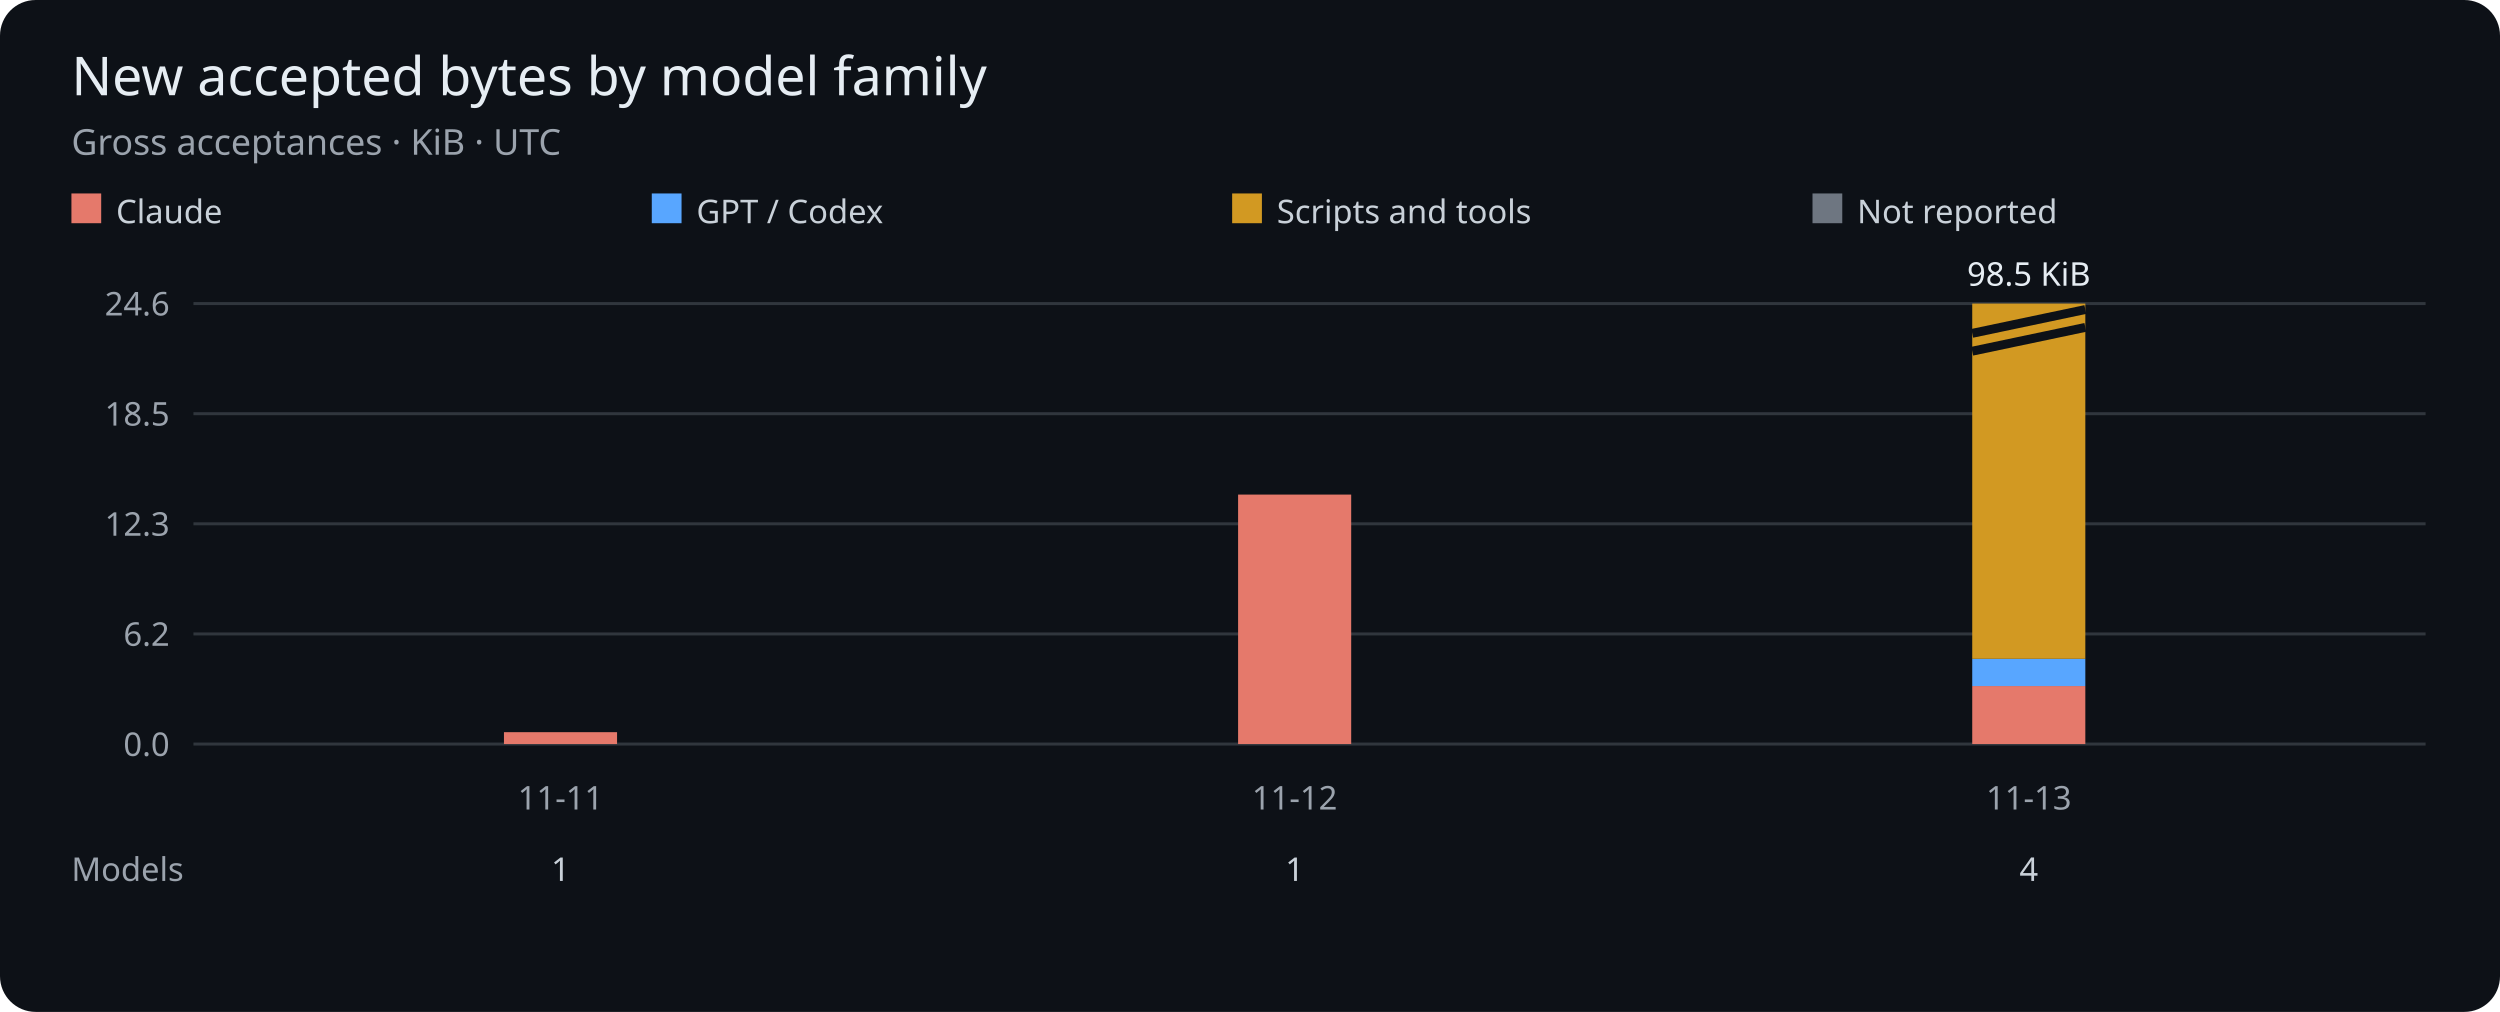
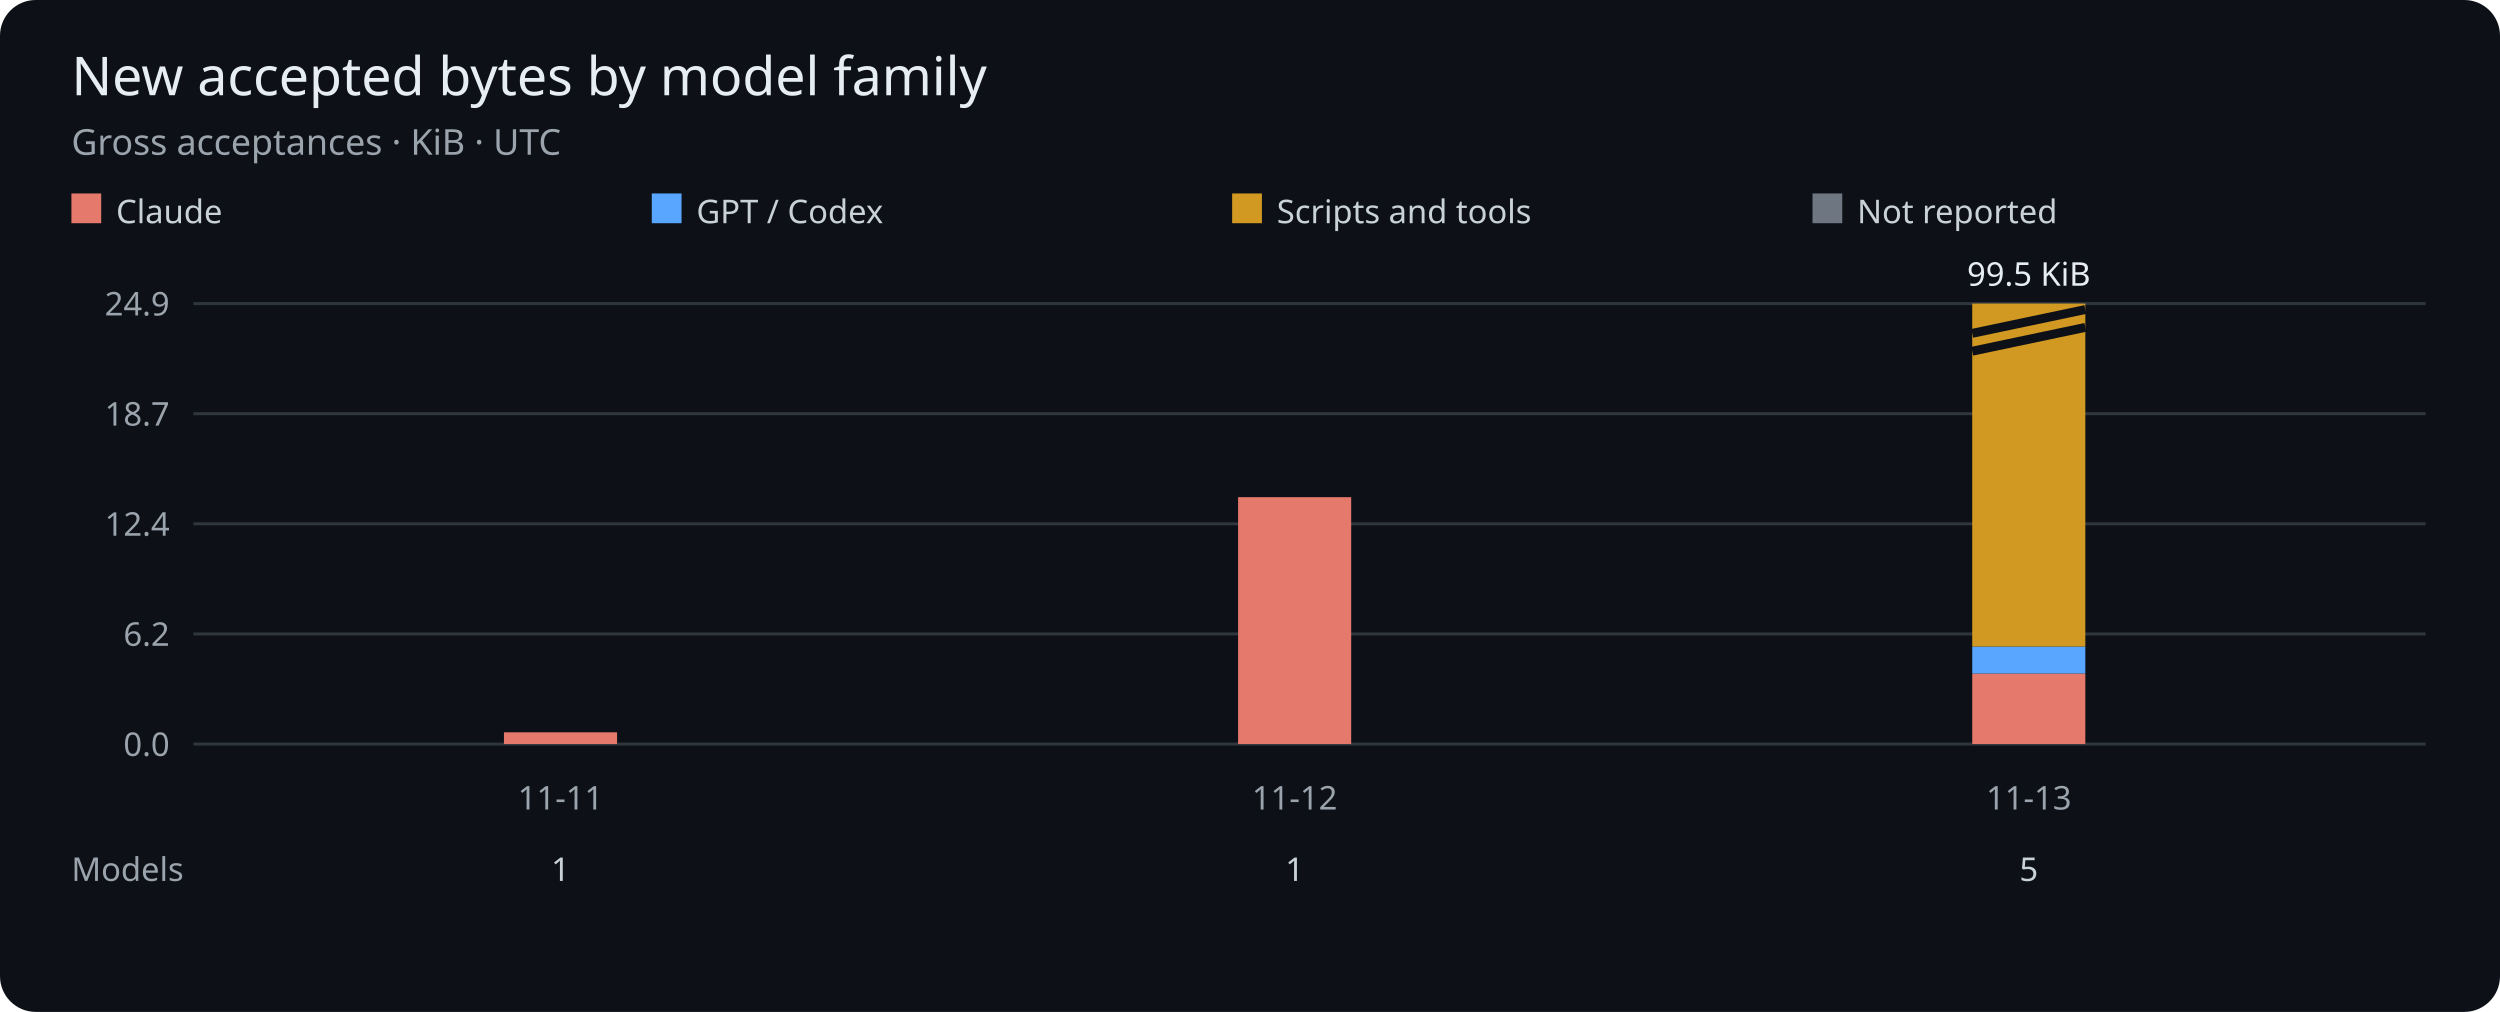
<svg xmlns="http://www.w3.org/2000/svg" viewBox="0 0 840 340" role="img" aria-label="Gross accepted bytes per UTC day by model family">
  <rect width="840" height="340" rx="12" fill="#0d1117" />
  <g font-family="sans-serif">
    <text x="24" y="32" fill="#e6edf3" font-size="18">New accepted bytes by model family</text>
    <text x="24" y="52" fill="#9ba3ad" font-size="12">Gross acceptances · KiB · UTC</text>
    <rect x="24" y="65" width="10" height="10" fill="#e5796b" />
    <text x="39" y="75" fill="#c9d1d9" font-size="11">Claude</text>
    <rect x="219" y="65" width="10" height="10" fill="#58a6ff" />
    <text x="234" y="75" fill="#c9d1d9" font-size="11">GPT / Codex</text>
    <rect x="414" y="65" width="10" height="10" fill="#d29922" />
    <text x="429" y="75" fill="#c9d1d9" font-size="11">Scripts and tools</text>
    <rect x="609" y="65" width="10" height="10" fill="#6e7681" />
    <text x="624" y="75" fill="#c9d1d9" font-size="11">Not reported</text>
    <path d="M65 250H815" stroke="#30363d" />
    <text x="57" y="254" fill="#9ba3ad" font-size="11" text-anchor="end">0.0</text>
    <path d="M65 213H815" stroke="#30363d" />
    <text x="57" y="217" fill="#9ba3ad" font-size="11" text-anchor="end">6.2</text>
    <path d="M65 176H815" stroke="#30363d" />
-     <text x="57" y="180" fill="#9ba3ad" font-size="11" text-anchor="end">12.3</text>
+     <text x="57" y="180" fill="#9ba3ad" font-size="11" text-anchor="end">12.4</text>
    <path d="M65 139H815" stroke="#30363d" />
-     <text x="57" y="143" fill="#9ba3ad" font-size="11" text-anchor="end">18.5</text>
+     <text x="57" y="143" fill="#9ba3ad" font-size="11" text-anchor="end">18.7</text>
    <path d="M65 102H815" stroke="#30363d" />
-     <text x="57" y="106" fill="#9ba3ad" font-size="11" text-anchor="end">24.6</text>
-     <rect x="169.33" y="246.01" width="38.00" height="3.99" fill="#e5796b" />
+     <text x="57" y="106" fill="#9ba3ad" font-size="11" text-anchor="end">24.9</text>
+     <rect x="169.33" y="246.06" width="38.00" height="3.94" fill="#e5796b" />
    <text x="188.33" y="272" fill="#9ba3ad" font-size="11" text-anchor="middle">11-11</text>
    <text x="188.33" y="296" fill="#c9d1d9" font-size="11" text-anchor="middle">1</text>
-     <rect x="416.00" y="166.18" width="38.00" height="83.82" fill="#e5796b" />
+     <rect x="416.00" y="167.05" width="38.00" height="82.95" fill="#e5796b" />
    <text x="435.00" y="272" fill="#9ba3ad" font-size="11" text-anchor="middle">11-12</text>
    <text x="435.00" y="296" fill="#c9d1d9" font-size="11" text-anchor="middle">1</text>
-     <rect x="662.67" y="230.51" width="38.00" height="19.49" fill="#e5796b" />
-     <rect x="662.67" y="221.36" width="38.00" height="9.15" fill="#58a6ff" />
-     <rect x="662.67" y="102.00" width="38.00" height="119.36" fill="#d29922" />
+     <rect x="662.67" y="226.29" width="38.00" height="23.71" fill="#e5796b" />
+     <rect x="662.67" y="217.24" width="38.00" height="9.06" fill="#58a6ff" />
+     <rect x="662.67" y="102.00" width="38.00" height="115.24" fill="#d29922" />
    <path d="M662.67 112 l38.00 -8 M662.67 118 l38.00 -8" stroke="#0d1117" stroke-width="3" />
-     <text x="681.67" y="96" fill="#e6edf3" font-size="11" text-anchor="middle">98.5 KiB</text>
+     <text x="681.67" y="96" fill="#e6edf3" font-size="11" text-anchor="middle">99.5 KiB</text>
    <text x="681.67" y="272" fill="#9ba3ad" font-size="11" text-anchor="middle">11-13</text>
-     <text x="681.67" y="296" fill="#c9d1d9" font-size="11" text-anchor="middle">4</text>
+     <text x="681.67" y="296" fill="#c9d1d9" font-size="11" text-anchor="middle">5</text>
    <text x="24" y="296" fill="#9ba3ad" font-size="11">Models</text>
  </g>
</svg>
